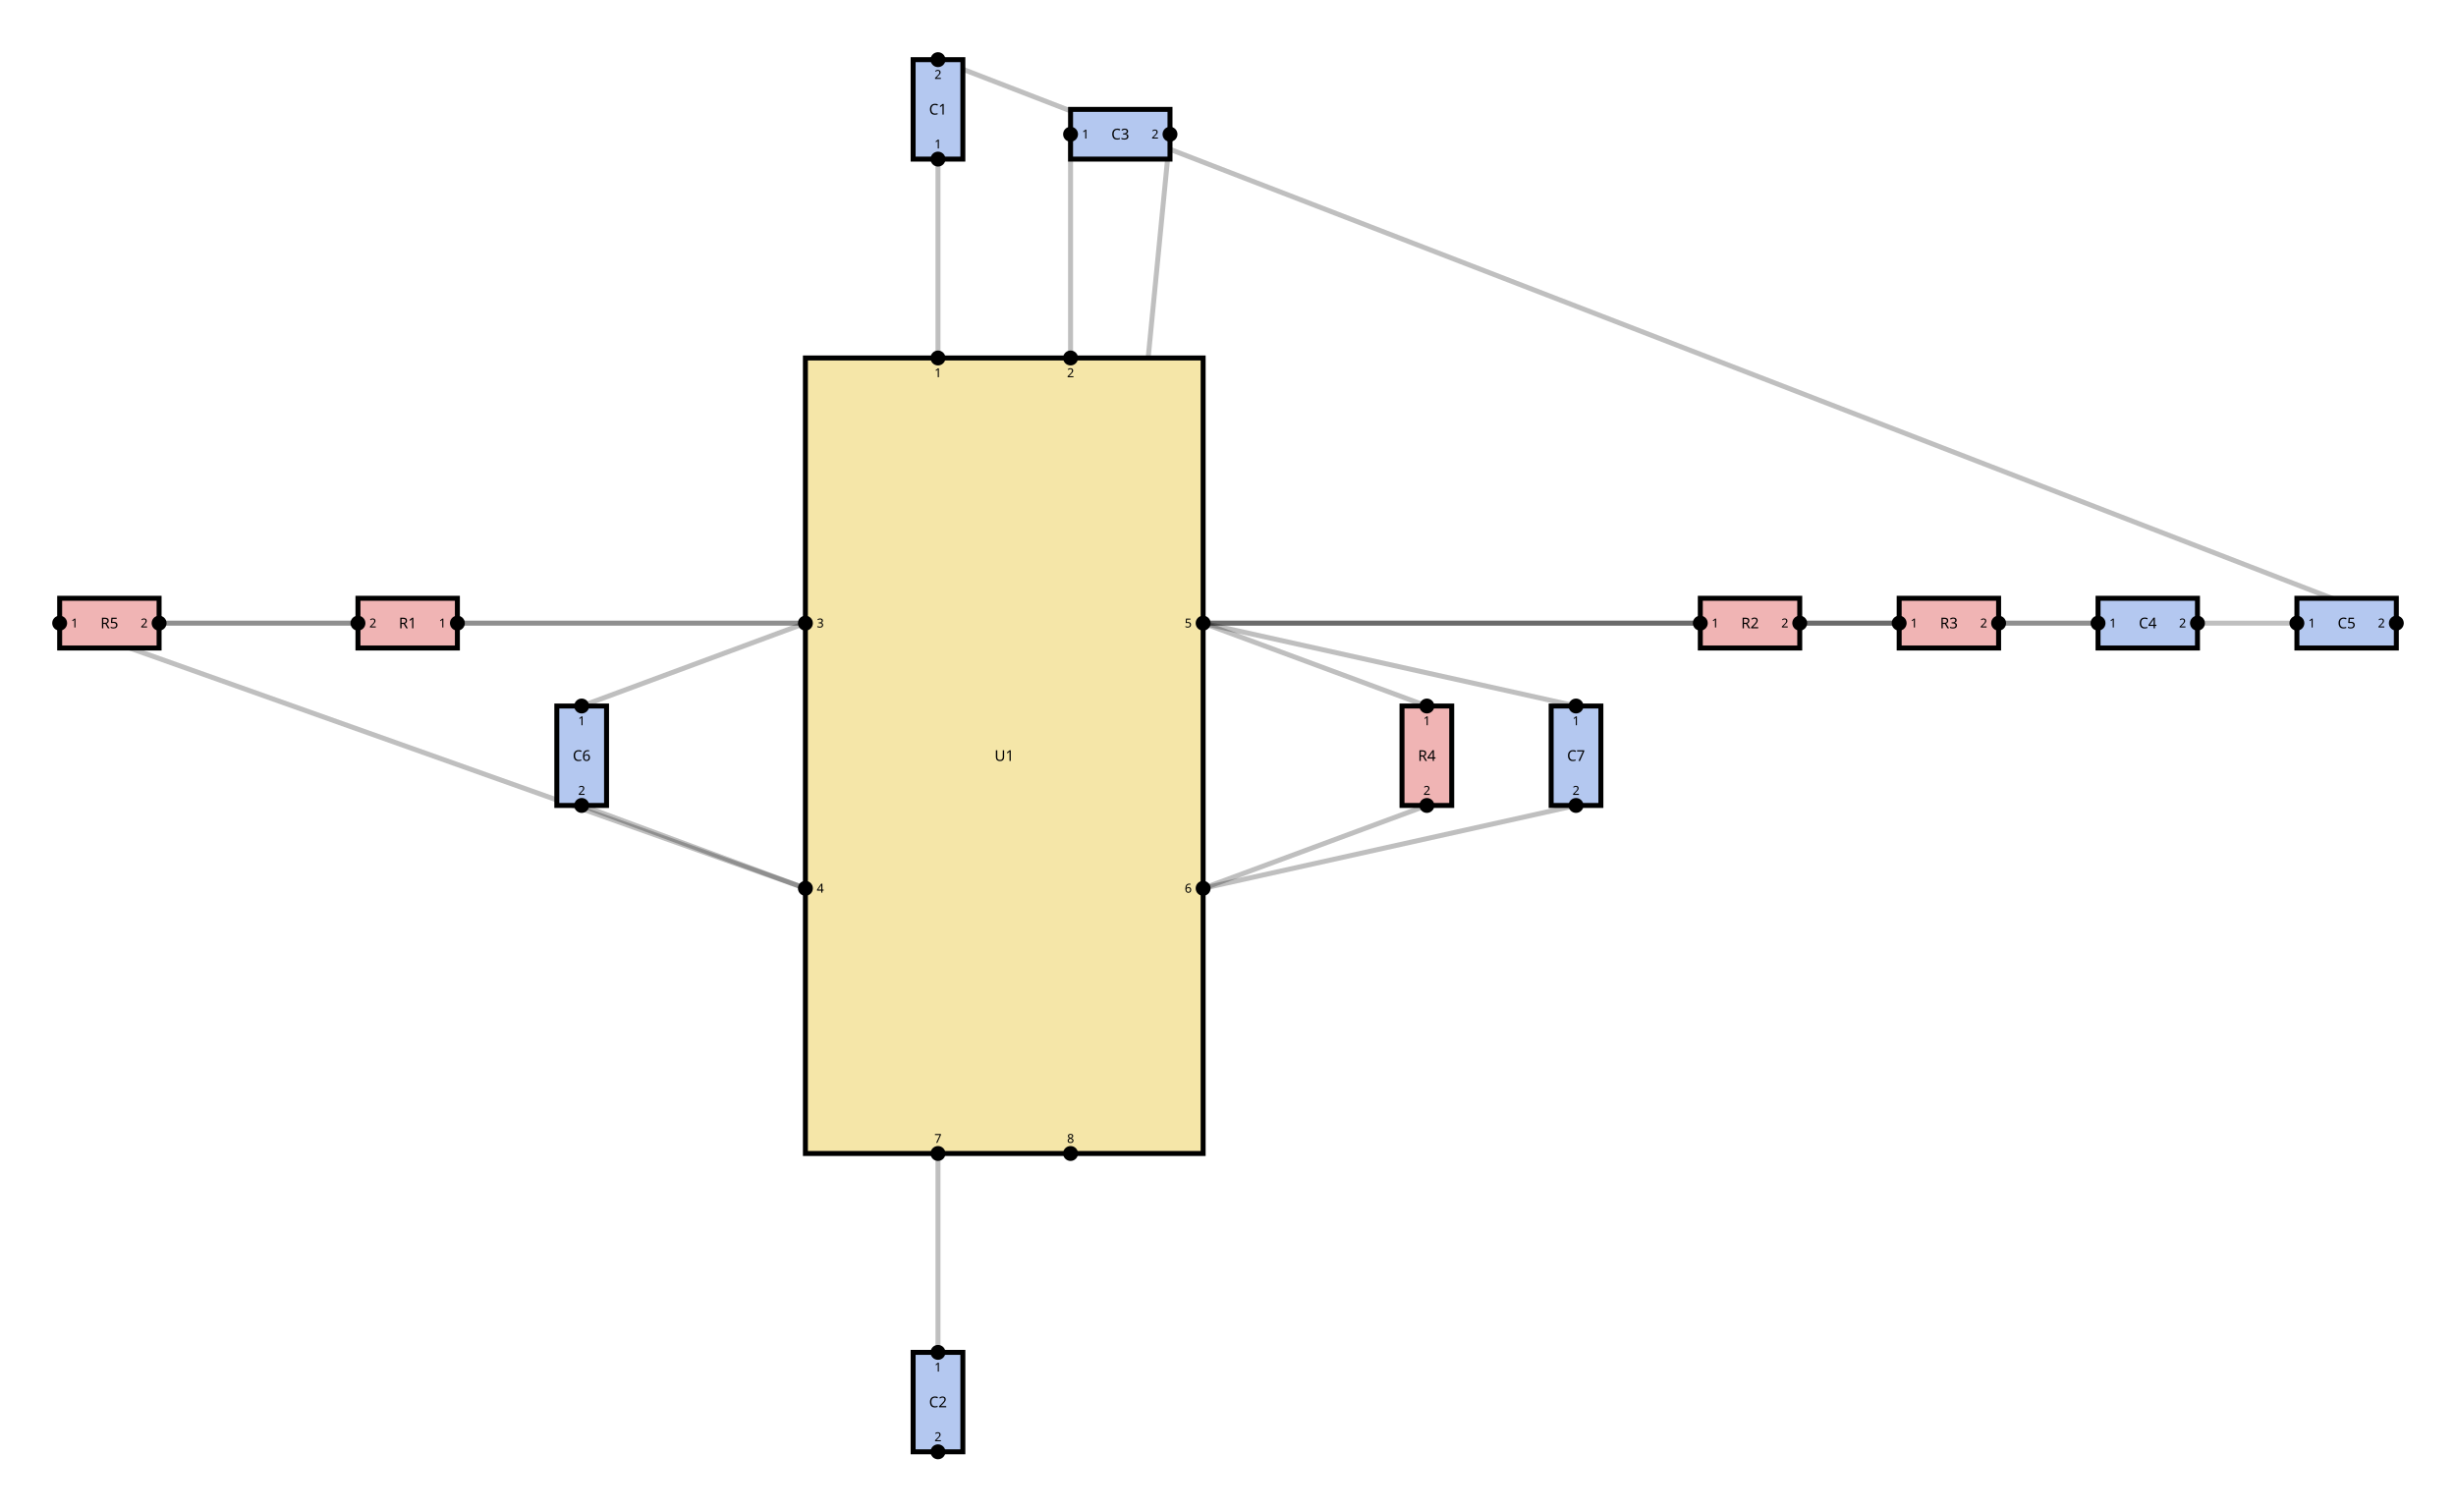
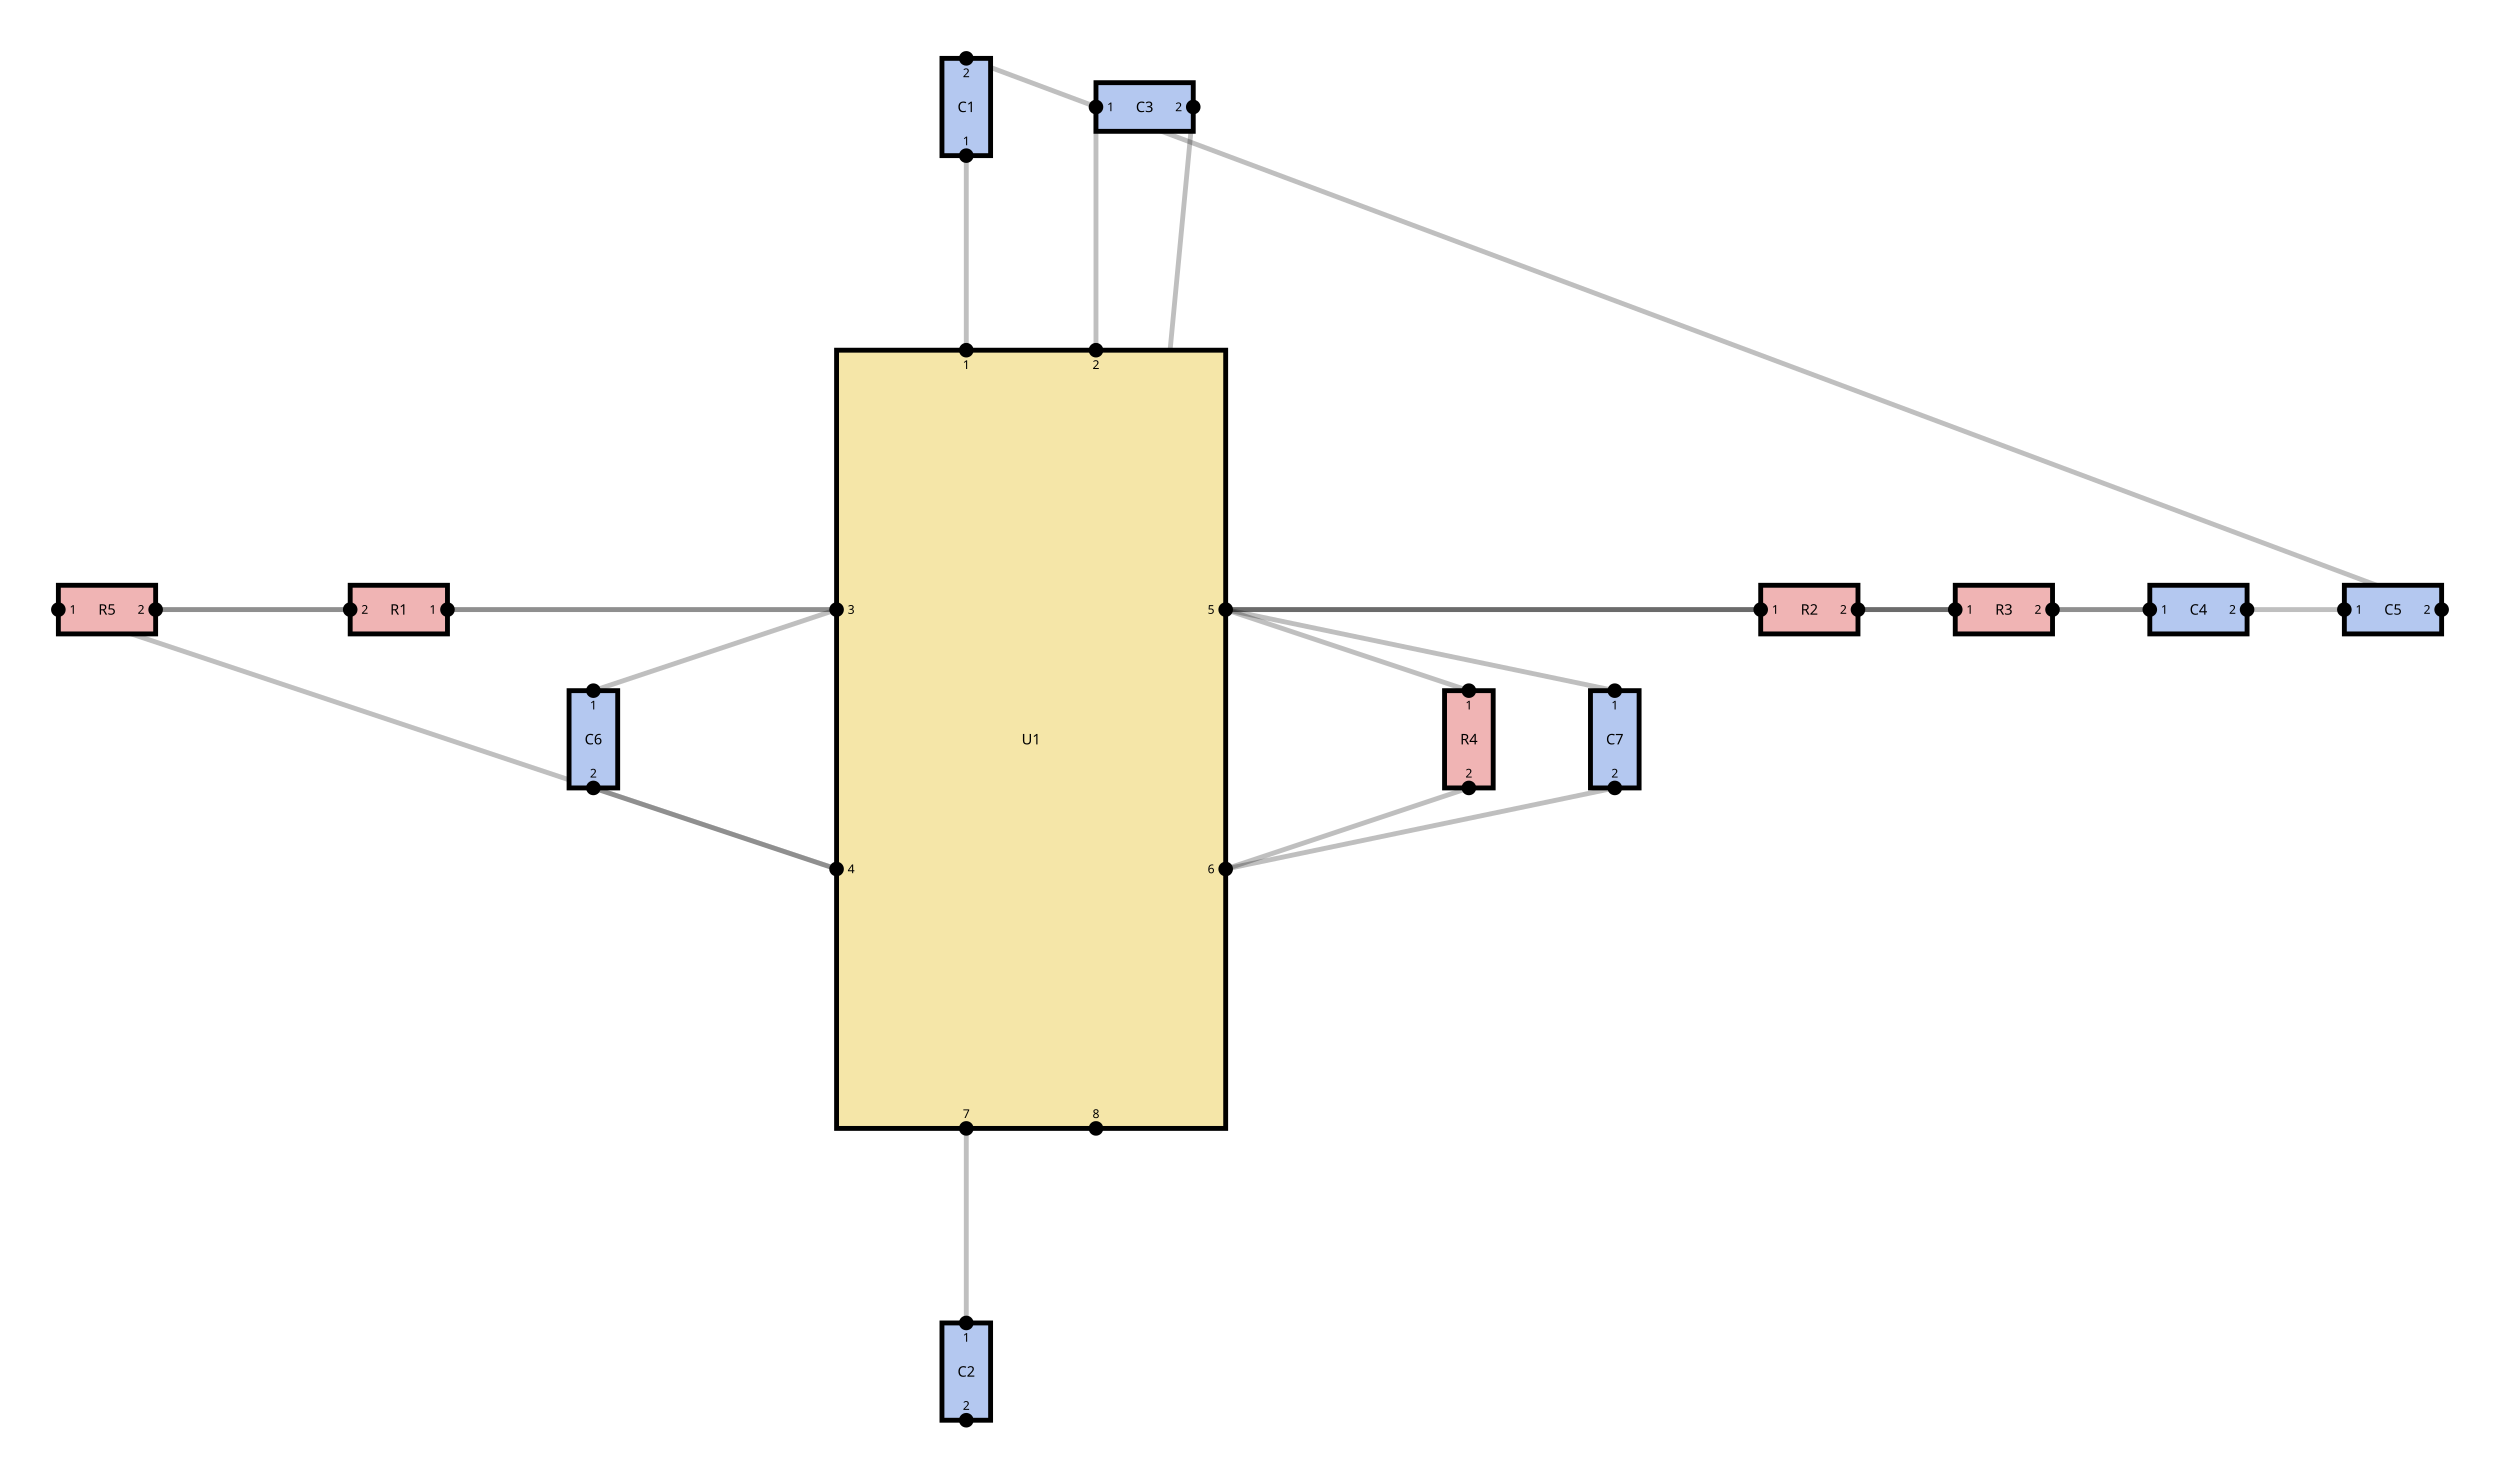
- <svg xmlns="http://www.w3.org/2000/svg" width="494" height="304" viewBox="0 0 494 304">
-   <line x1="287" y1="142" x2="242" y2="125.333" stroke="black" stroke-opacity="0.25" stroke-width="1" />
-   <line x1="287" y1="162" x2="242" y2="178.667" stroke="black" stroke-opacity="0.25" stroke-width="1" />
-   <line x1="215.333" y1="27" x2="215.333" y2="72" stroke="black" stroke-opacity="0.25" stroke-width="1" />
-   <line x1="235.333" y1="27" x2="215.333" y2="232" stroke="black" stroke-opacity="0.25" stroke-width="1" />
-   <line x1="117" y1="142" x2="162" y2="125.333" stroke="black" stroke-opacity="0.25" stroke-width="1" />
-   <line x1="117" y1="162" x2="162" y2="178.667" stroke="black" stroke-opacity="0.25" stroke-width="1" />
-   <line x1="317" y1="142" x2="242" y2="125.333" stroke="black" stroke-opacity="0.25" stroke-width="1" />
-   <line x1="317" y1="162" x2="242" y2="178.667" stroke="black" stroke-opacity="0.25" stroke-width="1" />
-   <line x1="92" y1="125.333" x2="162" y2="125.333" stroke="black" stroke-opacity="0.25" stroke-width="1" />
-   <line x1="342" y1="125.333" x2="242" y2="125.333" stroke="black" stroke-opacity="0.25" stroke-width="1" />
-   <line x1="382" y1="125.333" x2="242" y2="125.333" stroke="black" stroke-opacity="0.25" stroke-width="1" />
-   <line x1="188.667" y1="32" x2="188.667" y2="72" stroke="black" stroke-opacity="0.25" stroke-width="1" />
-   <line x1="188.667" y1="272" x2="188.667" y2="232" stroke="black" stroke-opacity="0.25" stroke-width="1" />
-   <line x1="12" y1="125.333" x2="162" y2="178.667" stroke="black" stroke-opacity="0.25" stroke-width="1" />
+ <svg xmlns="http://www.w3.org/2000/svg" width="514" height="304" viewBox="0 0 514 304">
+   <line x1="302" y1="142" x2="252" y2="125.333" stroke="black" stroke-opacity="0.25" stroke-width="1" />
+   <line x1="302" y1="162" x2="252" y2="178.667" stroke="black" stroke-opacity="0.25" stroke-width="1" />
+   <line x1="225.333" y1="22" x2="225.333" y2="72" stroke="black" stroke-opacity="0.25" stroke-width="1" />
+   <line x1="245.333" y1="22" x2="225.333" y2="232" stroke="black" stroke-opacity="0.25" stroke-width="1" />
+   <line x1="122" y1="142" x2="172" y2="125.333" stroke="black" stroke-opacity="0.25" stroke-width="1" />
+   <line x1="122" y1="162" x2="172" y2="178.667" stroke="black" stroke-opacity="0.25" stroke-width="1" />
+   <line x1="332" y1="142" x2="252" y2="125.333" stroke="black" stroke-opacity="0.25" stroke-width="1" />
+   <line x1="332" y1="162" x2="252" y2="178.667" stroke="black" stroke-opacity="0.25" stroke-width="1" />
+   <line x1="92" y1="125.333" x2="172" y2="125.333" stroke="black" stroke-opacity="0.25" stroke-width="1" />
+   <line x1="362" y1="125.333" x2="252" y2="125.333" stroke="black" stroke-opacity="0.25" stroke-width="1" />
+   <line x1="402" y1="125.333" x2="252" y2="125.333" stroke="black" stroke-opacity="0.25" stroke-width="1" />
+   <line x1="198.667" y1="32" x2="198.667" y2="72" stroke="black" stroke-opacity="0.25" stroke-width="1" />
+   <line x1="198.667" y1="272" x2="198.667" y2="232" stroke="black" stroke-opacity="0.25" stroke-width="1" />
+   <line x1="12" y1="125.333" x2="172" y2="178.667" stroke="black" stroke-opacity="0.25" stroke-width="1" />
  <line x1="32" y1="125.333" x2="72" y2="125.333" stroke="black" stroke-opacity="0.25" stroke-width="1" />
-   <line x1="422" y1="125.333" x2="32" y2="125.333" stroke="black" stroke-opacity="0.25" stroke-width="1" />
-   <line x1="462" y1="125.333" x2="362" y2="125.333" stroke="black" stroke-opacity="0.25" stroke-width="1" />
-   <line x1="482" y1="125.333" x2="188.667" y2="12" stroke="black" stroke-opacity="0.25" stroke-width="1" />
-   <rect x="162" y="72" width="80" height="160" fill="#f5e6a8" stroke="black" stroke-width="1" />
-   <circle cx="188.667" cy="72" r="1.5" fill="black" />
-   <text x="188.667" y="75" font-family="sans-serif" font-size="2.5" text-anchor="middle" dominant-baseline="middle">1</text>
-   <circle cx="215.333" cy="72" r="1.5" fill="black" />
-   <text x="215.333" y="75" font-family="sans-serif" font-size="2.5" text-anchor="middle" dominant-baseline="middle">2</text>
-   <circle cx="162" cy="125.333" r="1.5" fill="black" />
-   <text x="165" y="125.333" font-family="sans-serif" font-size="2.5" text-anchor="middle" dominant-baseline="middle">3</text>
-   <circle cx="162" cy="178.667" r="1.5" fill="black" />
-   <text x="165" y="178.667" font-family="sans-serif" font-size="2.5" text-anchor="middle" dominant-baseline="middle">4</text>
-   <circle cx="242" cy="125.333" r="1.5" fill="black" />
-   <text x="239" y="125.333" font-family="sans-serif" font-size="2.5" text-anchor="middle" dominant-baseline="middle">5</text>
-   <circle cx="242" cy="178.667" r="1.5" fill="black" />
-   <text x="239" y="178.667" font-family="sans-serif" font-size="2.5" text-anchor="middle" dominant-baseline="middle">6</text>
-   <circle cx="188.667" cy="232" r="1.5" fill="black" />
-   <text x="188.667" y="229" font-family="sans-serif" font-size="2.5" text-anchor="middle" dominant-baseline="middle">7</text>
-   <circle cx="215.333" cy="232" r="1.5" fill="black" />
-   <text x="215.333" y="229" font-family="sans-serif" font-size="2.5" text-anchor="middle" dominant-baseline="middle">8</text>
-   <text x="202" y="152" font-family="sans-serif" font-size="3" text-anchor="middle" dominant-baseline="middle">U1</text>
-   <rect x="282" y="142" width="10" height="20" fill="#f0b4b4" stroke="black" stroke-width="1" />
-   <circle cx="287" cy="142" r="1.5" fill="black" />
-   <text x="287" y="145" font-family="sans-serif" font-size="2.5" text-anchor="middle" dominant-baseline="middle">1</text>
-   <circle cx="287" cy="162" r="1.5" fill="black" />
-   <text x="287" y="159" font-family="sans-serif" font-size="2.5" text-anchor="middle" dominant-baseline="middle">2</text>
-   <text x="287" y="152" font-family="sans-serif" font-size="3" text-anchor="middle" dominant-baseline="middle">R4</text>
-   <rect x="215.333" y="22" width="20" height="10" fill="#b4c8f0" stroke="black" stroke-width="1" />
-   <circle cx="215.333" cy="27" r="1.5" fill="black" />
-   <text x="218.333" y="27" font-family="sans-serif" font-size="2.5" text-anchor="middle" dominant-baseline="middle">1</text>
-   <circle cx="235.333" cy="27" r="1.5" fill="black" />
-   <text x="232.333" y="27" font-family="sans-serif" font-size="2.5" text-anchor="middle" dominant-baseline="middle">2</text>
-   <text x="225.333" y="27" font-family="sans-serif" font-size="3" text-anchor="middle" dominant-baseline="middle">C3</text>
-   <rect x="112" y="142" width="10" height="20" fill="#b4c8f0" stroke="black" stroke-width="1" />
-   <circle cx="117" cy="142" r="1.5" fill="black" />
-   <text x="117" y="145" font-family="sans-serif" font-size="2.5" text-anchor="middle" dominant-baseline="middle">1</text>
-   <circle cx="117" cy="162" r="1.5" fill="black" />
-   <text x="117" y="159" font-family="sans-serif" font-size="2.5" text-anchor="middle" dominant-baseline="middle">2</text>
-   <text x="117" y="152" font-family="sans-serif" font-size="3" text-anchor="middle" dominant-baseline="middle">C6</text>
-   <rect x="312" y="142" width="10" height="20" fill="#b4c8f0" stroke="black" stroke-width="1" />
-   <circle cx="317" cy="142" r="1.5" fill="black" />
-   <text x="317" y="145" font-family="sans-serif" font-size="2.5" text-anchor="middle" dominant-baseline="middle">1</text>
-   <circle cx="317" cy="162" r="1.5" fill="black" />
-   <text x="317" y="159" font-family="sans-serif" font-size="2.5" text-anchor="middle" dominant-baseline="middle">2</text>
-   <text x="317" y="152" font-family="sans-serif" font-size="3" text-anchor="middle" dominant-baseline="middle">C7</text>
+   <line x1="442" y1="125.333" x2="32" y2="125.333" stroke="black" stroke-opacity="0.25" stroke-width="1" />
+   <line x1="482" y1="125.333" x2="382" y2="125.333" stroke="black" stroke-opacity="0.25" stroke-width="1" />
+   <line x1="502" y1="125.333" x2="198.667" y2="12" stroke="black" stroke-opacity="0.25" stroke-width="1" />
+   <rect x="172" y="72" width="80" height="160" fill="#f5e6a8" stroke="black" stroke-width="1" />
+   <circle cx="198.667" cy="72" r="1.5" fill="black" />
+   <text x="198.667" y="75" font-family="sans-serif" font-size="2.5" text-anchor="middle" dominant-baseline="middle">1</text>
+   <circle cx="225.333" cy="72" r="1.5" fill="black" />
+   <text x="225.333" y="75" font-family="sans-serif" font-size="2.5" text-anchor="middle" dominant-baseline="middle">2</text>
+   <circle cx="172" cy="125.333" r="1.5" fill="black" />
+   <text x="175" y="125.333" font-family="sans-serif" font-size="2.5" text-anchor="middle" dominant-baseline="middle">3</text>
+   <circle cx="172" cy="178.667" r="1.5" fill="black" />
+   <text x="175" y="178.667" font-family="sans-serif" font-size="2.5" text-anchor="middle" dominant-baseline="middle">4</text>
+   <circle cx="252" cy="125.333" r="1.5" fill="black" />
+   <text x="249" y="125.333" font-family="sans-serif" font-size="2.5" text-anchor="middle" dominant-baseline="middle">5</text>
+   <circle cx="252" cy="178.667" r="1.5" fill="black" />
+   <text x="249" y="178.667" font-family="sans-serif" font-size="2.5" text-anchor="middle" dominant-baseline="middle">6</text>
+   <circle cx="198.667" cy="232" r="1.5" fill="black" />
+   <text x="198.667" y="229" font-family="sans-serif" font-size="2.5" text-anchor="middle" dominant-baseline="middle">7</text>
+   <circle cx="225.333" cy="232" r="1.5" fill="black" />
+   <text x="225.333" y="229" font-family="sans-serif" font-size="2.5" text-anchor="middle" dominant-baseline="middle">8</text>
+   <text x="212" y="152" font-family="sans-serif" font-size="3" text-anchor="middle" dominant-baseline="middle">U1</text>
+   <rect x="297" y="142" width="10" height="20" fill="#f0b4b4" stroke="black" stroke-width="1" />
+   <circle cx="302" cy="142" r="1.5" fill="black" />
+   <text x="302" y="145" font-family="sans-serif" font-size="2.5" text-anchor="middle" dominant-baseline="middle">1</text>
+   <circle cx="302" cy="162" r="1.5" fill="black" />
+   <text x="302" y="159" font-family="sans-serif" font-size="2.5" text-anchor="middle" dominant-baseline="middle">2</text>
+   <text x="302" y="152" font-family="sans-serif" font-size="3" text-anchor="middle" dominant-baseline="middle">R4</text>
+   <rect x="225.333" y="17" width="20" height="10" fill="#b4c8f0" stroke="black" stroke-width="1" />
+   <circle cx="225.333" cy="22" r="1.5" fill="black" />
+   <text x="228.333" y="22" font-family="sans-serif" font-size="2.5" text-anchor="middle" dominant-baseline="middle">1</text>
+   <circle cx="245.333" cy="22" r="1.5" fill="black" />
+   <text x="242.333" y="22" font-family="sans-serif" font-size="2.5" text-anchor="middle" dominant-baseline="middle">2</text>
+   <text x="235.333" y="22" font-family="sans-serif" font-size="3" text-anchor="middle" dominant-baseline="middle">C3</text>
+   <rect x="117" y="142" width="10" height="20" fill="#b4c8f0" stroke="black" stroke-width="1" />
+   <circle cx="122" cy="142" r="1.5" fill="black" />
+   <text x="122" y="145" font-family="sans-serif" font-size="2.5" text-anchor="middle" dominant-baseline="middle">1</text>
+   <circle cx="122" cy="162" r="1.5" fill="black" />
+   <text x="122" y="159" font-family="sans-serif" font-size="2.5" text-anchor="middle" dominant-baseline="middle">2</text>
+   <text x="122" y="152" font-family="sans-serif" font-size="3" text-anchor="middle" dominant-baseline="middle">C6</text>
+   <rect x="327" y="142" width="10" height="20" fill="#b4c8f0" stroke="black" stroke-width="1" />
+   <circle cx="332" cy="142" r="1.5" fill="black" />
+   <text x="332" y="145" font-family="sans-serif" font-size="2.5" text-anchor="middle" dominant-baseline="middle">1</text>
+   <circle cx="332" cy="162" r="1.5" fill="black" />
+   <text x="332" y="159" font-family="sans-serif" font-size="2.5" text-anchor="middle" dominant-baseline="middle">2</text>
+   <text x="332" y="152" font-family="sans-serif" font-size="3" text-anchor="middle" dominant-baseline="middle">C7</text>
  <rect x="72" y="120.333" width="20" height="10" fill="#f0b4b4" stroke="black" stroke-width="1" />
  <circle cx="92" cy="125.333" r="1.5" fill="black" />
  <text x="89" y="125.333" font-family="sans-serif" font-size="2.5" text-anchor="middle" dominant-baseline="middle">1</text>
  <circle cx="72" cy="125.333" r="1.5" fill="black" />
  <text x="75" y="125.333" font-family="sans-serif" font-size="2.5" text-anchor="middle" dominant-baseline="middle">2</text>
  <text x="82" y="125.333" font-family="sans-serif" font-size="3" text-anchor="middle" dominant-baseline="middle">R1</text>
-   <rect x="342" y="120.333" width="20" height="10" fill="#f0b4b4" stroke="black" stroke-width="1" />
-   <circle cx="342" cy="125.333" r="1.5" fill="black" />
-   <text x="345" y="125.333" font-family="sans-serif" font-size="2.5" text-anchor="middle" dominant-baseline="middle">1</text>
+   <rect x="362" y="120.333" width="20" height="10" fill="#f0b4b4" stroke="black" stroke-width="1" />
  <circle cx="362" cy="125.333" r="1.5" fill="black" />
-   <text x="359" y="125.333" font-family="sans-serif" font-size="2.5" text-anchor="middle" dominant-baseline="middle">2</text>
-   <text x="352" y="125.333" font-family="sans-serif" font-size="3" text-anchor="middle" dominant-baseline="middle">R2</text>
-   <rect x="382" y="120.333" width="20" height="10" fill="#f0b4b4" stroke="black" stroke-width="1" />
+   <text x="365" y="125.333" font-family="sans-serif" font-size="2.5" text-anchor="middle" dominant-baseline="middle">1</text>
  <circle cx="382" cy="125.333" r="1.5" fill="black" />
-   <text x="385" y="125.333" font-family="sans-serif" font-size="2.5" text-anchor="middle" dominant-baseline="middle">1</text>
+   <text x="379" y="125.333" font-family="sans-serif" font-size="2.5" text-anchor="middle" dominant-baseline="middle">2</text>
+   <text x="372" y="125.333" font-family="sans-serif" font-size="3" text-anchor="middle" dominant-baseline="middle">R2</text>
+   <rect x="402" y="120.333" width="20" height="10" fill="#f0b4b4" stroke="black" stroke-width="1" />
  <circle cx="402" cy="125.333" r="1.5" fill="black" />
-   <text x="399" y="125.333" font-family="sans-serif" font-size="2.5" text-anchor="middle" dominant-baseline="middle">2</text>
-   <text x="392" y="125.333" font-family="sans-serif" font-size="3" text-anchor="middle" dominant-baseline="middle">R3</text>
-   <rect x="183.667" y="12" width="10" height="20" fill="#b4c8f0" stroke="black" stroke-width="1" />
-   <circle cx="188.667" cy="32" r="1.5" fill="black" />
-   <text x="188.667" y="29" font-family="sans-serif" font-size="2.5" text-anchor="middle" dominant-baseline="middle">1</text>
-   <circle cx="188.667" cy="12" r="1.5" fill="black" />
-   <text x="188.667" y="15" font-family="sans-serif" font-size="2.5" text-anchor="middle" dominant-baseline="middle">2</text>
-   <text x="188.667" y="22" font-family="sans-serif" font-size="3" text-anchor="middle" dominant-baseline="middle">C1</text>
-   <rect x="183.667" y="272" width="10" height="20" fill="#b4c8f0" stroke="black" stroke-width="1" />
-   <circle cx="188.667" cy="272" r="1.5" fill="black" />
-   <text x="188.667" y="275" font-family="sans-serif" font-size="2.5" text-anchor="middle" dominant-baseline="middle">1</text>
-   <circle cx="188.667" cy="292" r="1.5" fill="black" />
-   <text x="188.667" y="289" font-family="sans-serif" font-size="2.5" text-anchor="middle" dominant-baseline="middle">2</text>
-   <text x="188.667" y="282" font-family="sans-serif" font-size="3" text-anchor="middle" dominant-baseline="middle">C2</text>
+   <text x="405" y="125.333" font-family="sans-serif" font-size="2.5" text-anchor="middle" dominant-baseline="middle">1</text>
+   <circle cx="422" cy="125.333" r="1.5" fill="black" />
+   <text x="419" y="125.333" font-family="sans-serif" font-size="2.5" text-anchor="middle" dominant-baseline="middle">2</text>
+   <text x="412" y="125.333" font-family="sans-serif" font-size="3" text-anchor="middle" dominant-baseline="middle">R3</text>
+   <rect x="193.667" y="12" width="10" height="20" fill="#b4c8f0" stroke="black" stroke-width="1" />
+   <circle cx="198.667" cy="32" r="1.5" fill="black" />
+   <text x="198.667" y="29" font-family="sans-serif" font-size="2.5" text-anchor="middle" dominant-baseline="middle">1</text>
+   <circle cx="198.667" cy="12" r="1.5" fill="black" />
+   <text x="198.667" y="15" font-family="sans-serif" font-size="2.5" text-anchor="middle" dominant-baseline="middle">2</text>
+   <text x="198.667" y="22" font-family="sans-serif" font-size="3" text-anchor="middle" dominant-baseline="middle">C1</text>
+   <rect x="193.667" y="272" width="10" height="20" fill="#b4c8f0" stroke="black" stroke-width="1" />
+   <circle cx="198.667" cy="272" r="1.5" fill="black" />
+   <text x="198.667" y="275" font-family="sans-serif" font-size="2.5" text-anchor="middle" dominant-baseline="middle">1</text>
+   <circle cx="198.667" cy="292" r="1.5" fill="black" />
+   <text x="198.667" y="289" font-family="sans-serif" font-size="2.5" text-anchor="middle" dominant-baseline="middle">2</text>
+   <text x="198.667" y="282" font-family="sans-serif" font-size="3" text-anchor="middle" dominant-baseline="middle">C2</text>
  <rect x="12" y="120.333" width="20" height="10" fill="#f0b4b4" stroke="black" stroke-width="1" />
  <circle cx="32" cy="125.333" r="1.5" fill="black" />
  <text x="29" y="125.333" font-family="sans-serif" font-size="2.5" text-anchor="middle" dominant-baseline="middle">2</text>
  <circle cx="12" cy="125.333" r="1.5" fill="black" />
  <text x="15" y="125.333" font-family="sans-serif" font-size="2.5" text-anchor="middle" dominant-baseline="middle">1</text>
  <text x="22" y="125.333" font-family="sans-serif" font-size="3" text-anchor="middle" dominant-baseline="middle">R5</text>
-   <rect x="422" y="120.333" width="20" height="10" fill="#b4c8f0" stroke="black" stroke-width="1" />
-   <circle cx="422" cy="125.333" r="1.5" fill="black" />
-   <text x="425" y="125.333" font-family="sans-serif" font-size="2.5" text-anchor="middle" dominant-baseline="middle">1</text>
+   <rect x="442" y="120.333" width="20" height="10" fill="#b4c8f0" stroke="black" stroke-width="1" />
  <circle cx="442" cy="125.333" r="1.5" fill="black" />
-   <text x="439" y="125.333" font-family="sans-serif" font-size="2.5" text-anchor="middle" dominant-baseline="middle">2</text>
-   <text x="432" y="125.333" font-family="sans-serif" font-size="3" text-anchor="middle" dominant-baseline="middle">C4</text>
-   <rect x="462" y="120.333" width="20" height="10" fill="#b4c8f0" stroke="black" stroke-width="1" />
+   <text x="445" y="125.333" font-family="sans-serif" font-size="2.5" text-anchor="middle" dominant-baseline="middle">1</text>
  <circle cx="462" cy="125.333" r="1.5" fill="black" />
-   <text x="465" y="125.333" font-family="sans-serif" font-size="2.5" text-anchor="middle" dominant-baseline="middle">1</text>
+   <text x="459" y="125.333" font-family="sans-serif" font-size="2.5" text-anchor="middle" dominant-baseline="middle">2</text>
+   <text x="452" y="125.333" font-family="sans-serif" font-size="3" text-anchor="middle" dominant-baseline="middle">C4</text>
+   <rect x="482" y="120.333" width="20" height="10" fill="#b4c8f0" stroke="black" stroke-width="1" />
  <circle cx="482" cy="125.333" r="1.5" fill="black" />
-   <text x="479" y="125.333" font-family="sans-serif" font-size="2.5" text-anchor="middle" dominant-baseline="middle">2</text>
-   <text x="472" y="125.333" font-family="sans-serif" font-size="3" text-anchor="middle" dominant-baseline="middle">C5</text>
+   <text x="485" y="125.333" font-family="sans-serif" font-size="2.5" text-anchor="middle" dominant-baseline="middle">1</text>
+   <circle cx="502" cy="125.333" r="1.5" fill="black" />
+   <text x="499" y="125.333" font-family="sans-serif" font-size="2.5" text-anchor="middle" dominant-baseline="middle">2</text>
+   <text x="492" y="125.333" font-family="sans-serif" font-size="3" text-anchor="middle" dominant-baseline="middle">C5</text>
</svg>
